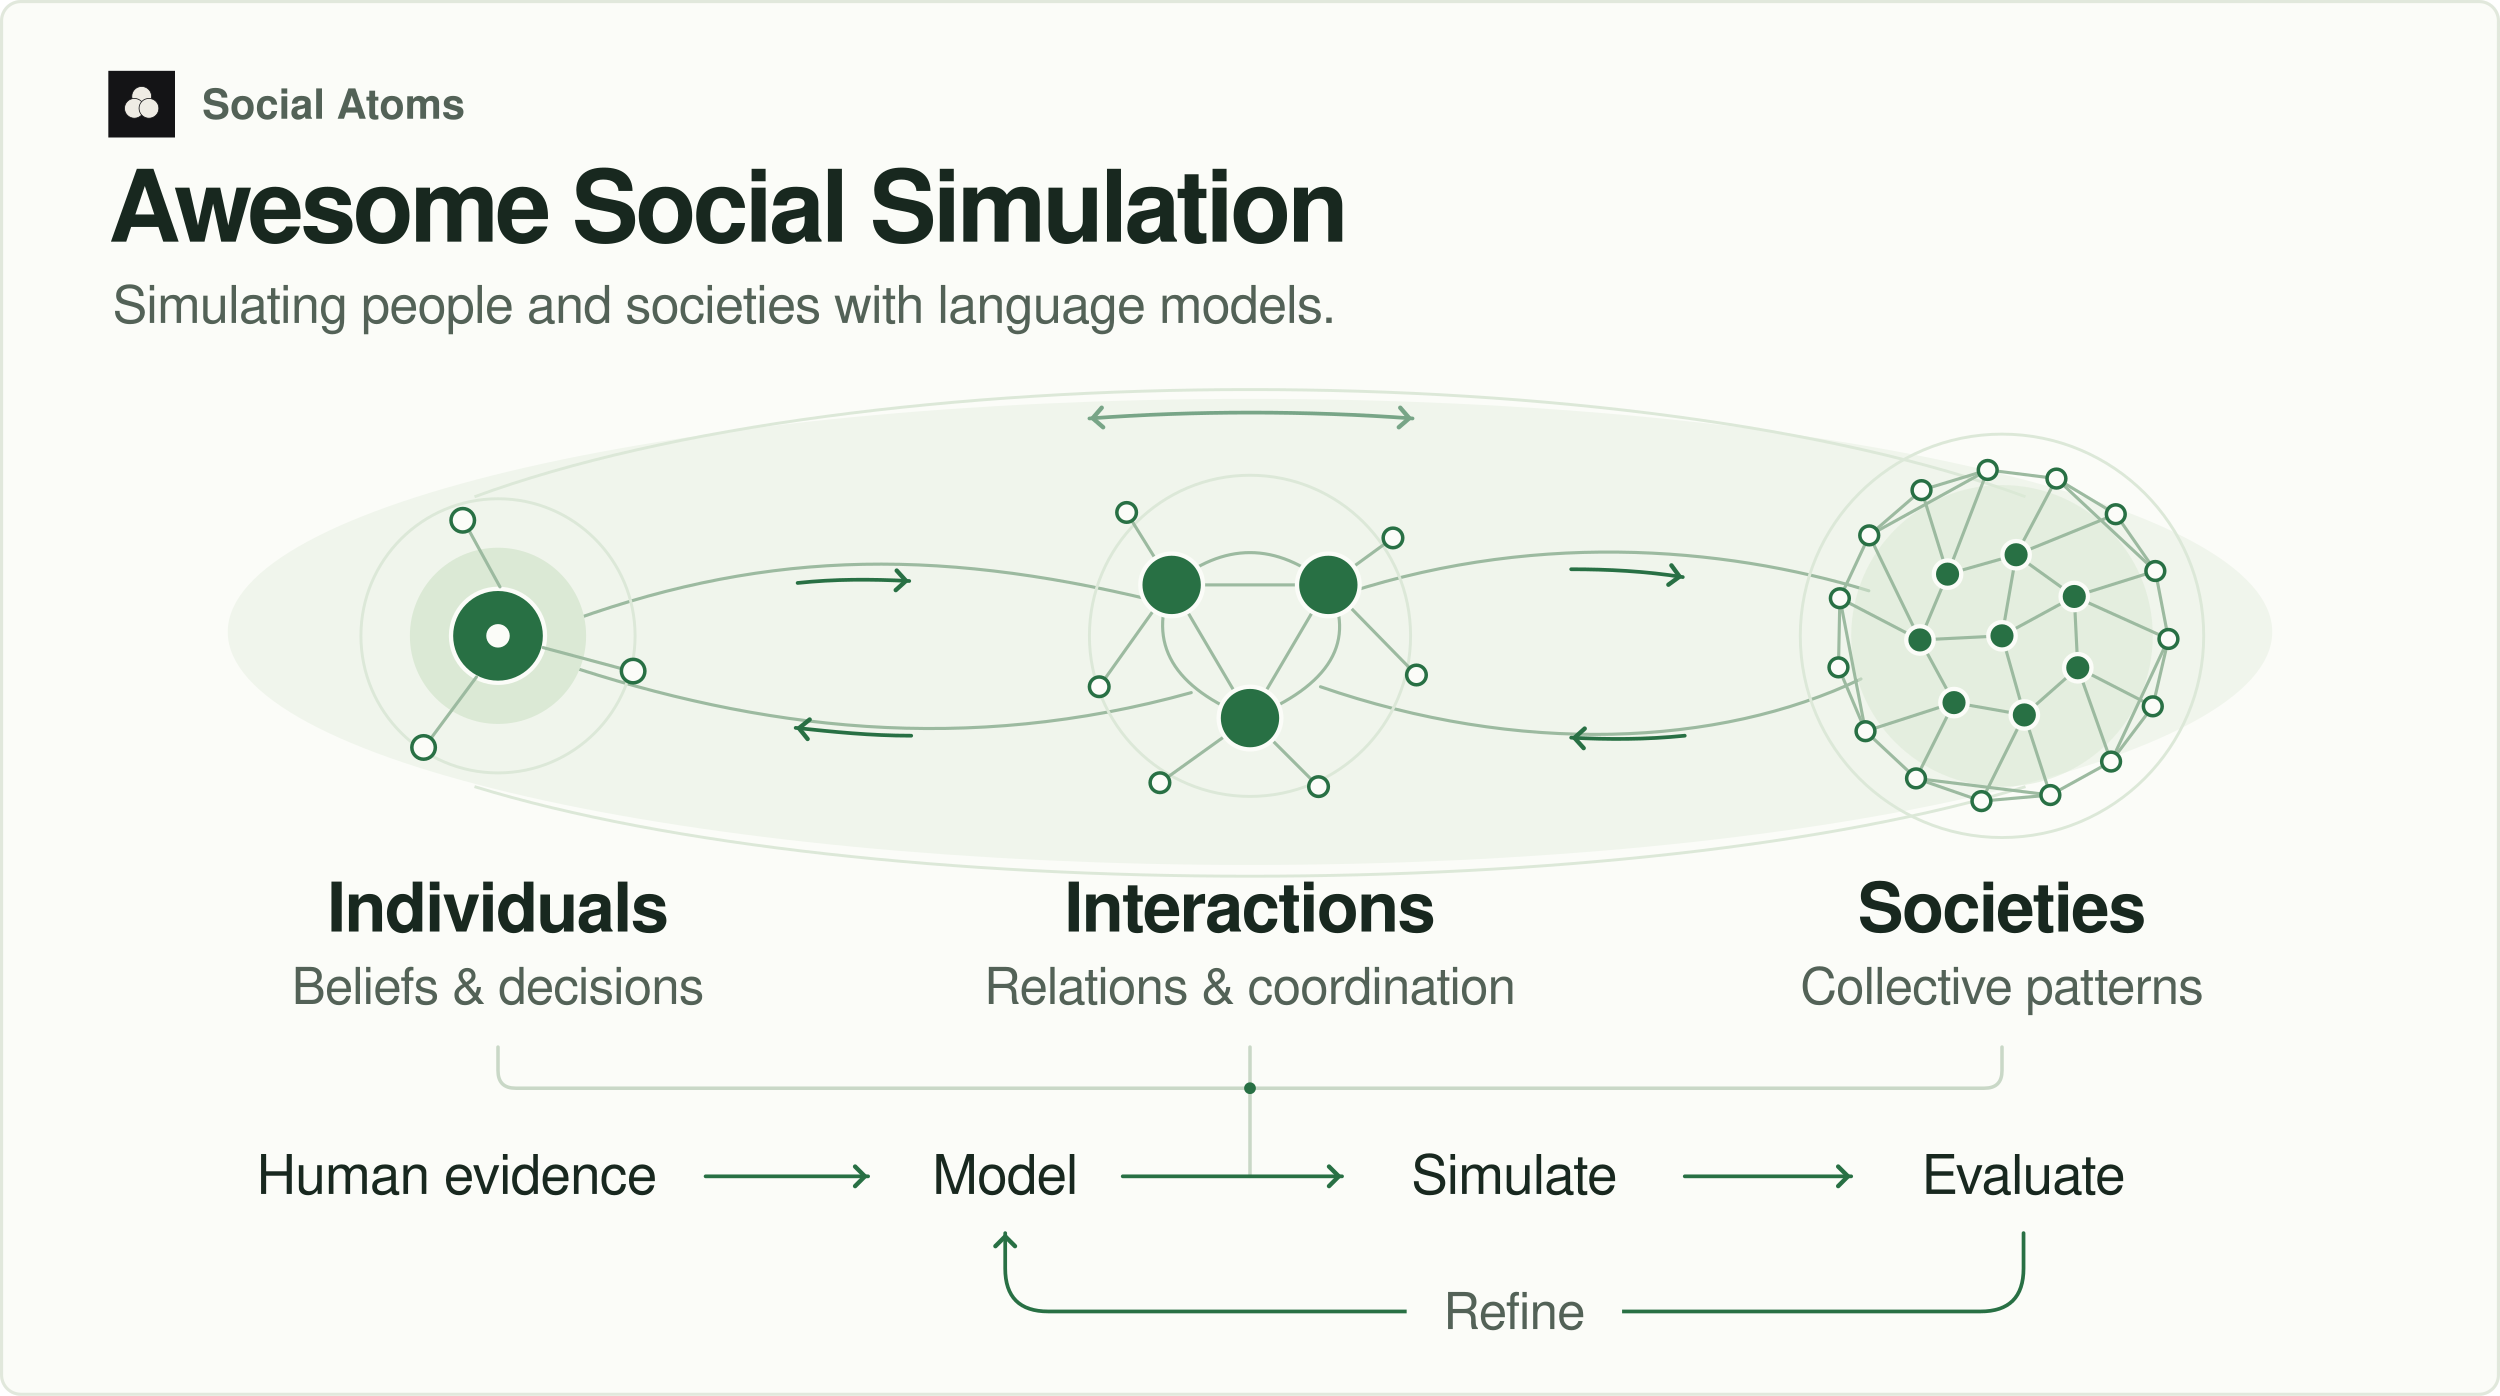
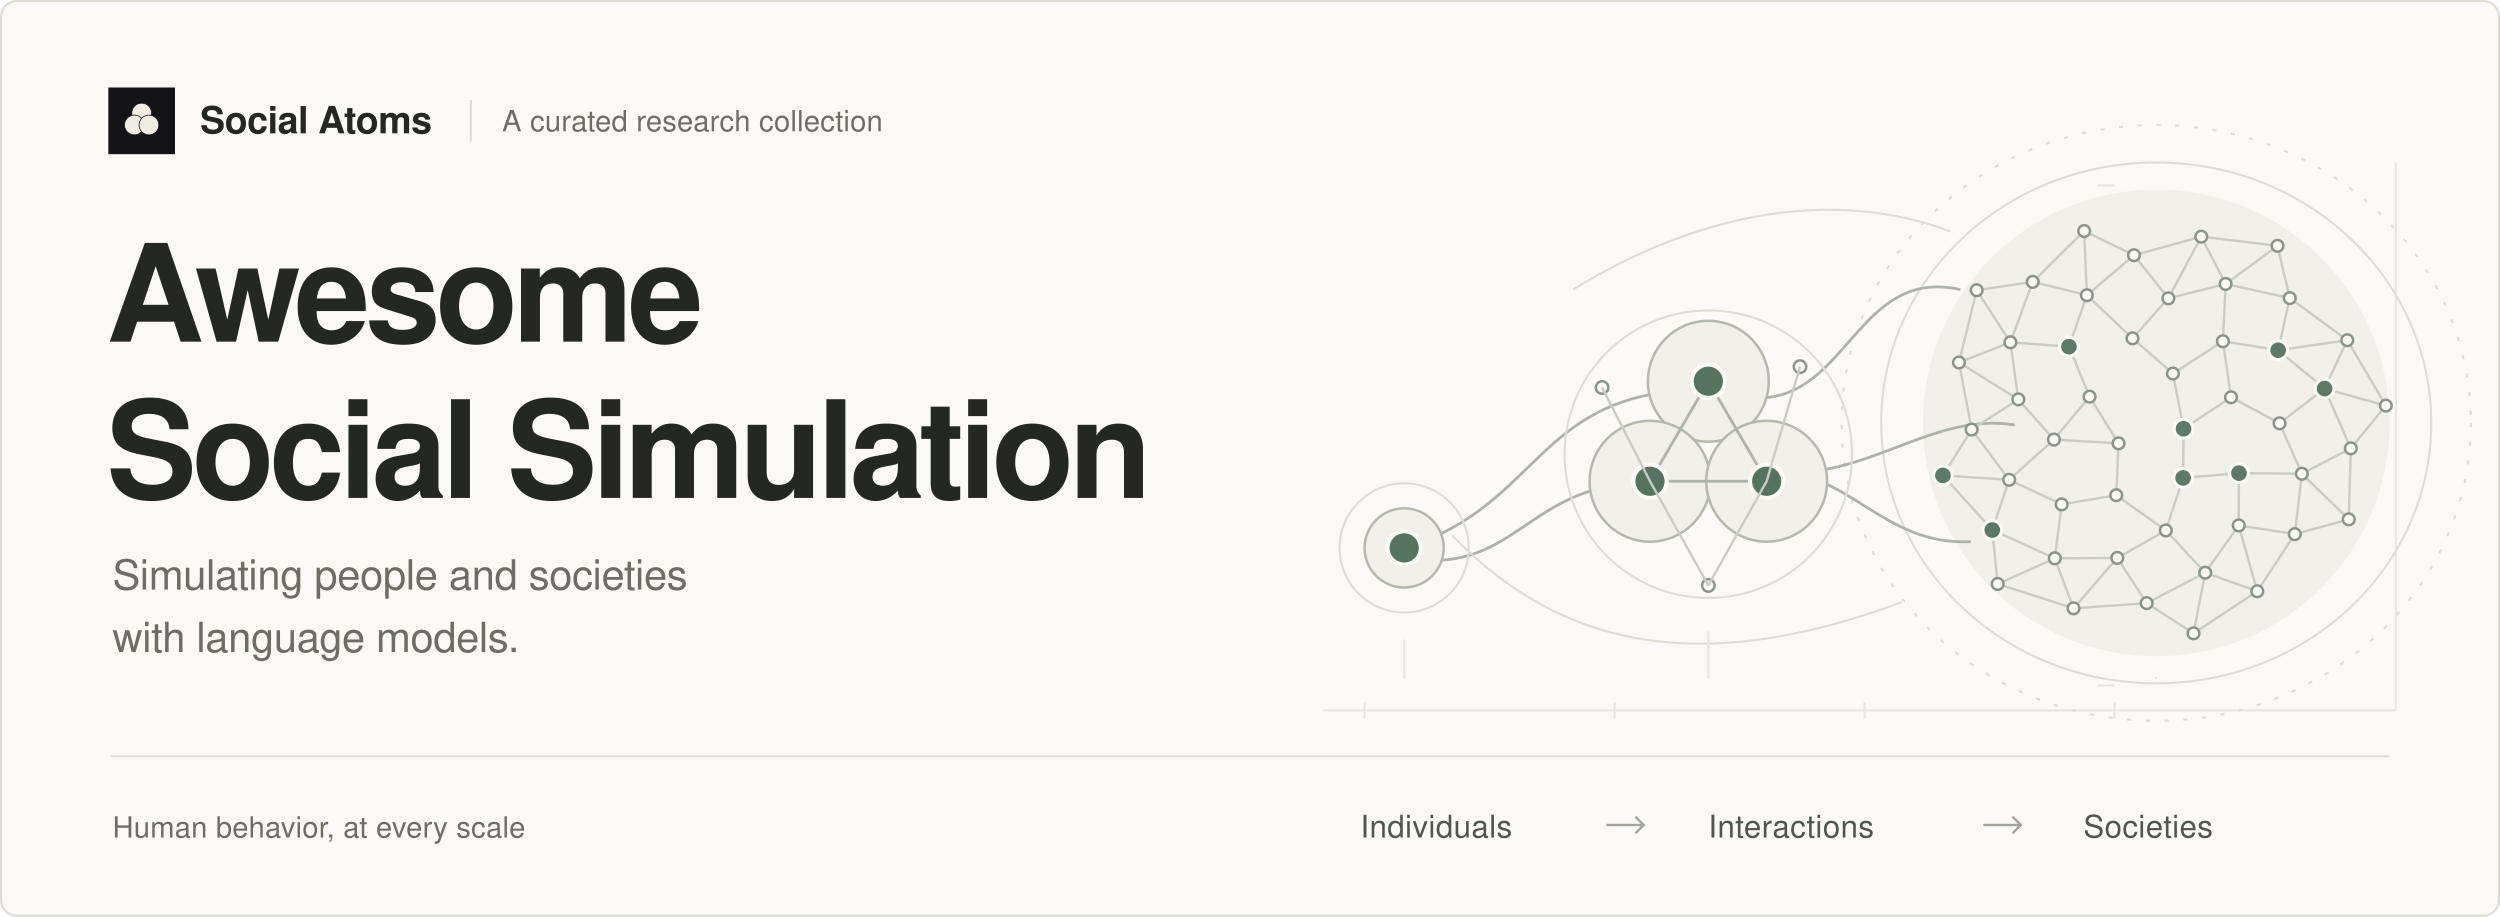
- <svg xmlns="http://www.w3.org/2000/svg" width="1200" height="670" viewBox="0 0 1200 670" role="img" aria-labelledby="hero-title hero-desc">
+ <svg xmlns="http://www.w3.org/2000/svg" width="1200" height="440" viewBox="0 0 1200 440" role="img" aria-labelledby="hero-title hero-desc">
  <defs>
    <style>
-  .hero-paper{fill:#fbfcf8}.hero-ink{fill:#18281f}.hero-muted{fill:#536257}
-  .hero-line{fill:none;stroke:#c9d8c7;stroke-width:1.8;stroke-linecap:round;stroke-linejoin:round}
-  .hero-orbit{fill:none;stroke:#dce8d8;stroke-width:1.5}
-  .hero-edge{fill:none;stroke:#9cbaa0;stroke-width:1.6;stroke-linecap:round;stroke-linejoin:round}
-  .hero-accent{fill:none;stroke:#287044;stroke-width:1.9;stroke-linecap:round;stroke-linejoin:round}
-  .hero-node{fill:#fbfcf8;stroke:#287044;stroke-width:1.8}
-  .hero-solid{fill:#287044;stroke:#fbfcf8;stroke-width:2.2}
-  .hero-label{fill:#18281f;font-size:35px;font-weight:600;letter-spacing:-.8px}
-  .hero-copy{fill:#536257;font-size:26px;letter-spacing:-.4px}
-  .hero-step{fill:#18281f;font-size:28px;font-weight:500;letter-spacing:-.4px}
-  .hero-text{font-family:-apple-system,BlinkMacSystemFont,"Segoe UI",Helvetica,Arial,sans-serif}
-  </style>
-     <marker id="hero-arrow" viewBox="0 0 8 8" refX="6" refY="4" markerWidth="7" markerHeight="7" orient="auto-start-reverse">
-       <path d="m2 1 3 3-3 3" fill="none" stroke="#287044" stroke-width="1.35" stroke-linecap="round" stroke-linejoin="round" />
-     </marker>
+       .paper{fill:#faf9f6}.border{fill:none;stroke:#ddddd6}
+       .ink{fill:#252723}.muted{fill:#6d6c65}.labels{fill:#50554e}
+       .guide{fill:none;stroke:#e7e6e0;stroke-width:1}
+       .orbit{fill:none;stroke:#ddddd6;stroke-width:1}
+       .edge{fill:none;stroke:#c9cbc4;stroke-width:1.15}
+       .bridge{fill:none;stroke:#aeb2aa;stroke-width:1.35}
+       .node{fill:#faf9f6;stroke:#8c938a;stroke-width:1.2}
+       .node-strong{fill:#5d7968;stroke:#faf9f6;stroke-width:1.5}
+       .cluster{fill:#f0efea;stroke:#b5b8ae;stroke-width:1.2}
+       .nucleus{fill:#55745f;stroke:#faf9f6;stroke-width:2}
+       .territory{fill:#f0efea}
+       text{font-family:-apple-system,BlinkMacSystemFont,"Segoe UI",Helvetica,Arial,sans-serif}
+     </style>
  </defs>
-   <rect width="1200" height="670" rx="10" class="hero-paper" />
-   <rect x=".75" y=".75" width="1198.5" height="668.5" rx="9.25" fill="none" stroke="#e1e8dc" stroke-width="1.5" />
-   <g class="hero-text">
-     <g transform="translate(52 34) scale(.0625)" aria-hidden="true">
-       <rect width="512" height="512" fill="#141416" />
-       <g fill="#efece4" stroke="#141416" stroke-width="6">
-         <circle cx="256" cy="196" r="76" />
-         <circle cx="200" cy="288" r="76" />
-         <circle cx="312" cy="288" r="76" />
-       </g>
+   <rect class="paper" width="1200" height="440" rx="8" />
+   <rect class="border" x=".5" y=".5" width="1199" height="439" rx="7.5" />
+   <g transform="translate(52 42) scale(.0625)" aria-hidden="true">
+     <rect width="512" height="512" fill="#141416" />
+     <g fill="#efece4" stroke="#141416" stroke-width="6">
+       <circle cx="256" cy="196" r="76" />
+       <circle cx="200" cy="288" r="76" />
+       <circle cx="312" cy="288" r="76" />
    </g>
-     <text x="97" y="57" font-size="20" font-weight="600" class="hero-muted">Social Atoms</text>
-     <text x="52" y="116" font-size="48" font-weight="650" letter-spacing="-1.7" class="hero-ink">Awesome Social Simulation</text>
-     <text x="54" y="155" font-size="25" letter-spacing="-.35" class="hero-muted">Simulating people and societies with language models.</text>
-   </g>
-   <g transform="translate(36 183) scale(.94)">
-     <g class="hero-text">
-       <g aria-hidden="true">
-         <ellipse cx="600" cy="128" rx="522" ry="119" fill="#f0f5ec" />
-         <path class="hero-orbit" d="M204 59C402-14 798-14 996 59M204 207C402 268 798 268 996 207" />
-         <path class="hero-accent" d="M518 19c54-4 111-4 165 0" marker-start="url(#hero-arrow)" marker-end="url(#hero-arrow)" opacity=".6" />
-         <path class="hero-edge" d="M246 125C347 87 436 84 551 112M248 144C350 178 455 191 570 159M641 111C741 76 841 84 916 107M636 156C737 191 839 187 912 152" />
-         <path class="hero-accent" d="M369 103c19-2 37-2 57-1" marker-end="url(#hero-arrow)" />
-         <path class="hero-accent" d="M427 181c-21 0-40-2-59-4" marker-end="url(#hero-arrow)" />
-         <path class="hero-accent" d="M764 96c19 0 38 1 57 4" marker-end="url(#hero-arrow)" />
-         <path class="hero-accent" d="M822 181c-20 2-39 2-58 1" marker-end="url(#hero-arrow)" />
-         <circle cx="216" cy="130" r="70" class="hero-orbit" />
-         <circle cx="216" cy="130" r="45" fill="#dbe9d5" />
-         <circle cx="216" cy="130" r="24" class="hero-solid" />
-         <path class="hero-edge" d="M217 105l-17-31M239 136l41 11M205 151l-23 31" />
-         <circle cx="198" cy="71" r="6" class="hero-node" />
-         <circle cx="285" cy="148" r="6" class="hero-node" />
-         <circle cx="178" cy="187" r="6" class="hero-node" />
-         <circle cx="216" cy="130" r="6" fill="#fbfcf8" />
-         <circle cx="600" cy="130" r="82" class="hero-orbit" />
-         <path class="hero-edge" d="M560 104Q600 71 640 104M640 104Q662 147 600 172M600 172Q541 149 560 104M560 104 600 172 640 104Z" />
-         <path class="hero-edge" d="M560 104 537 67M640 104 673 80M600 172 635 207M560 104 523 156M600 172 554 205M640 104 685 150" />
-         <circle cx="560" cy="104" r="16" class="hero-solid" />
-         <circle cx="640" cy="104" r="16" class="hero-solid" />
-         <circle cx="600" cy="172" r="16" class="hero-solid" />
-         <circle cx="537" cy="67" r="5" class="hero-node" />
-         <circle cx="673" cy="80" r="5" class="hero-node" />
-         <circle cx="635" cy="207" r="5" class="hero-node" />
-         <circle cx="523" cy="156" r="5" class="hero-node" />
-         <circle cx="554" cy="205" r="5" class="hero-node" />
-         <circle cx="685" cy="150" r="5" class="hero-node" />
-         <circle cx="984" cy="130" r="103" class="hero-orbit" />
-         <circle cx="984" cy="130" r="77" fill="#dbe9d5" opacity=".55" />
-         <g class="hero-edge">
-           <path d="M984.0 130.0 1020.9 109.9" />
-           <path d="M984.0 130.0 995.4 170.4" />
-           <path d="M984.0 130.0 942.1 132.1" />
-           <path d="M984.0 130.0 991.2 88.6" />
-           <path d="M1020.9 109.9 1022.7 146.3" />
-           <path d="M1020.9 109.9 991.2 88.6" />
-           <path d="M1020.9 109.9 1062.3 96.9" />
-           <path d="M1020.9 109.9 1069.0 131.6" />
-           <path d="M1022.7 146.3 995.4 170.4" />
-           <path d="M1022.7 146.3 1061.0 166.0" />
-           <path d="M1022.7 146.3 1039.7 194.2" />
-           <path d="M995.4 170.4 959.5 164.1" />
-           <path d="M995.4 170.4 1008.7 211.3" />
-           <path d="M995.4 170.4 973.5 214.4" />
-           <path d="M959.5 164.1 942.1 132.1" />
-           <path d="M959.5 164.1 940.1 202.8" />
-           <path d="M959.5 164.1 914.3 178.7" />
-           <path d="M942.1 132.1 956.2 98.5" />
-           <path d="M942.1 132.1 901.2 110.8" />
-           <path d="M942.1 132.1 916.2 78.7" />
-           <path d="M956.2 98.5 991.2 88.6" />
-           <path d="M956.2 98.5 942.9 55.6" />
-           <path d="M956.2 98.5 976.7 45.3" />
-           <path d="M991.2 88.6 1011.8 49.7" />
-           <path d="M991.2 88.6 1042.1 67.9" />
-           <path d="M1062.3 96.9 1069.0 131.6" />
-           <path d="M1062.3 96.9 1011.8 49.7" />
-           <path d="M1062.3 96.9 1042.1 67.9" />
-           <path d="M1069.0 131.6 1061.0 166.0" />
-           <path d="M1069.0 131.6 1039.7 194.2" />
-           <path d="M1061.0 166.0 1039.7 194.2" />
-           <path d="M1039.7 194.2 1008.7 211.3" />
-           <path d="M1008.7 211.3 973.5 214.4" />
-           <path d="M1008.7 211.3 940.1 202.8" />
-           <path d="M973.5 214.4 940.1 202.8" />
-           <path d="M940.1 202.8 914.3 178.7" />
-           <path d="M914.3 178.7 900.5 146.1" />
-           <path d="M914.3 178.7 901.2 110.8" />
-           <path d="M900.5 146.1 901.2 110.8" />
-           <path d="M901.2 110.8 916.2 78.7" />
-           <path d="M916.2 78.7 942.9 55.6" />
-           <path d="M916.2 78.7 976.7 45.3" />
-           <path d="M942.9 55.6 976.7 45.3" />
-           <path d="M976.7 45.3 1011.8 49.7" />
-           <path d="M1011.8 49.7 1042.1 67.9" />
-         </g>
-         <circle cx="984.0" cy="130.0" r="7" class="hero-solid" />
-         <circle cx="1020.9" cy="109.9" r="7" class="hero-solid" />
-         <circle cx="1022.7" cy="146.3" r="7" class="hero-solid" />
-         <circle cx="995.4" cy="170.4" r="7" class="hero-solid" />
-         <circle cx="959.5" cy="164.1" r="7" class="hero-solid" />
-         <circle cx="942.1" cy="132.1" r="7" class="hero-solid" />
-         <circle cx="956.2" cy="98.5" r="7" class="hero-solid" />
-         <circle cx="991.2" cy="88.6" r="7" class="hero-solid" />
-         <circle cx="1062.3" cy="96.9" r="4.8" class="hero-node" />
-         <circle cx="1069.0" cy="131.6" r="4.8" class="hero-node" />
-         <circle cx="1061.0" cy="166.0" r="4.8" class="hero-node" />
-         <circle cx="1039.7" cy="194.2" r="4.8" class="hero-node" />
-         <circle cx="1008.7" cy="211.3" r="4.8" class="hero-node" />
-         <circle cx="973.5" cy="214.4" r="4.8" class="hero-node" />
-         <circle cx="940.1" cy="202.8" r="4.8" class="hero-node" />
-         <circle cx="914.3" cy="178.7" r="4.8" class="hero-node" />
-         <circle cx="900.5" cy="146.1" r="4.8" class="hero-node" />
-         <circle cx="901.2" cy="110.8" r="4.8" class="hero-node" />
-         <circle cx="916.2" cy="78.7" r="4.8" class="hero-node" />
-         <circle cx="942.9" cy="55.6" r="4.8" class="hero-node" />
-         <circle cx="976.7" cy="45.3" r="4.8" class="hero-node" />
-         <circle cx="1011.8" cy="49.7" r="4.8" class="hero-node" />
-         <circle cx="1042.1" cy="67.9" r="4.8" class="hero-node" />
-       </g>
-       <g text-anchor="middle">
-         <text x="216" y="281" class="hero-label">Individuals</text>
-         <text x="600" y="281" class="hero-label">Interactions</text>
-         <text x="984" y="281" class="hero-label">Societies</text>
-         <text x="216" y="318" class="hero-copy">Beliefs &amp; decisions</text>
-         <text x="600" y="318" class="hero-copy">Relations &amp; coordination</text>
-         <text x="984" y="318" class="hero-copy">Collective patterns</text>
-       </g>
-       <g class="hero-line" aria-hidden="true">
-         <path d="M216 340v12q0 9 9 9h750q9 0 9-9v-12M600 340v66" />
-       </g>
-       <circle cx="600" cy="361" r="3" fill="#287044" />
-       <g text-anchor="middle">
-         <text x="195" y="415" class="hero-step">Human evidence</text>
-         <text x="475" y="415" class="hero-step">Model</text>
-         <text x="735" y="415" class="hero-step">Simulate</text>
-         <text x="995" y="415" class="hero-step">Evaluate</text>
-       </g>
-       <g class="hero-accent" aria-hidden="true" marker-end="url(#hero-arrow)">
-         <path d="M322 406h83" />
-         <path d="M535 406h112" />
-         <path d="M822 406h85" />
-         <path d="M995 435v18q0 22-22 22H497q-22 0-22-22v-18" />
-       </g>
-       <rect x="680" y="457" width="110" height="34" class="hero-paper" />
-       <text x="735" y="484" text-anchor="middle" class="hero-copy">Refine</text>
+   </g>
+   <text class="ink" x="96" y="64" font-size="18" font-weight="600" letter-spacing="-.2">Social Atoms</text>
+   <path d="M226 48v20" class="border" />
+   <text class="muted" x="241" y="63" font-size="14" letter-spacing=".1">A curated research collection</text>
+   <text class="ink" x="51" y="164" font-size="65" font-weight="650" letter-spacing="-2.5">
+     <tspan x="51">Awesome</tspan>
+     <tspan x="51" dy="75">Social Simulation</tspan>
+   </text>
+   <text class="muted" x="54" y="283" font-size="20" letter-spacing="-.15">Simulating people and societies</text>
+   <text class="muted" x="54" y="313" font-size="20" letter-spacing="-.15">with language models.</text>
+   <g aria-hidden="true">
+     <path class="guide" d="M635 341H1150M1150 78v263" />
+     <path class="guide" d="M655 337v8m120-8v8m120-8v8m120-8v8m-8-16h8m-8-120h8m-8-120h8" />
+     <ellipse class="orbit" cx="1035" cy="203" rx="132" ry="125" />
+     <ellipse class="orbit" cx="1035" cy="203" rx="151" ry="143" stroke-dasharray="2 7" />
+     <circle class="territory" cx="1035" cy="203" r="112" />
+     <path class="bridge" d="M688 269C729 269 738 232 789 232M690 257C741 233 744 187 819 187M846 225C888 225 903 262 946 260M844 191C887 191 892 128 941 139M861 227C901 226 930 198 967 204" />
+     <path class="orbit" d="M697 257C754 316 824 322 913 289M755 139C815 102 880 90 936 111" />
+     <g class="edge">
+       <path d="M1048.1 205.8 1043.0 179.3" />
+       <path d="M1048.1 205.8 1047.9 229.4" />
+       <path d="M1048.1 205.8 1070.9 190.7" />
+       <path d="M1016.9 212.8 1003.0 190.4" />
+       <path d="M1016.9 212.8 1015.8 237.7" />
+       <path d="M1016.9 212.8 985.9 211.0" />
+       <path d="M1043.0 179.3 1023.6 162.4" />
+       <path d="M1043.0 179.3 1067.0 163.8" />
+       <path d="M1047.9 229.4 1074.7 227.1" />
+       <path d="M1047.9 229.4 1039.6 254.6" />
+       <path d="M1003.0 190.4 985.9 211.0" />
+       <path d="M1003.0 190.4 993.1 166.4" />
+       <path d="M1070.9 190.7 1067.0 163.8" />
+       <path d="M1070.9 190.7 1094.2 203.2" />
+       <path d="M1015.8 237.7 1039.6 254.6" />
+       <path d="M1015.8 237.7 989.6 242.1" />
+       <path d="M1023.6 162.4 1040.8 143.2" />
+       <path d="M1023.6 162.4 1001.7 141.7" />
+       <path d="M1074.7 227.1 1074.6 252.2" />
+       <path d="M1074.7 227.1 1104.9 227.4" />
+       <path d="M985.9 211.0 968.8 191.7" />
+       <path d="M985.9 211.0 964.4 230.3" />
+       <path d="M1067.0 163.8 1093.5 168.1" />
+       <path d="M1067.0 163.8 1068.3 136.3" />
+       <path d="M1039.6 254.6 1016.3 267.8" />
+       <path d="M1039.6 254.6 1058.5 274.9" />
+       <path d="M993.1 166.4 1001.7 141.7" />
+       <path d="M993.1 166.4 965.0 164.3" />
+       <path d="M1094.2 203.2 1104.9 227.4" />
+       <path d="M1094.2 203.2 1115.8 186.5" />
+       <path d="M989.6 242.1 964.4 230.3" />
+       <path d="M989.6 242.1 986.3 268.0" />
+       <path d="M1040.8 143.2 1068.3 136.3" />
+       <path d="M1040.8 143.2 1024.3 122.5" />
+       <path d="M1040.8 143.2 1056.6 113.6" />
+       <path d="M1074.6 252.2 1058.5 274.9" />
+       <path d="M1074.6 252.2 1101.5 256.4" />
+       <path d="M1074.6 252.2 1083.5 283.8" />
+       <path d="M968.8 191.7 965.0 164.3" />
+       <path d="M968.8 191.7 946.4 206.2" />
+       <path d="M968.8 191.7 940.3 174.0" />
+       <path d="M1093.5 168.1 1115.8 186.5" />
+       <path d="M1093.5 168.1 1099.1 143.1" />
+       <path d="M1093.5 168.1 1126.7 163.3" />
+       <path d="M1016.3 267.8 986.3 268.0" />
+       <path d="M1016.3 267.8 1030.4 289.5" />
+       <path d="M1016.3 267.8 995.3 292.0" />
+       <path d="M1001.7 141.7 1024.3 122.5" />
+       <path d="M1001.7 141.7 975.7 135.3" />
+       <path d="M1001.7 141.7 1000.4 110.9" />
+       <path d="M1104.9 227.4 1101.5 256.4" />
+       <path d="M1104.9 227.4 1128.4 215.2" />
+       <path d="M1104.9 227.4 1127.4 249.3" />
+       <path d="M964.4 230.3 946.4 206.2" />
+       <path d="M964.4 230.3 956.3 254.4" />
+       <path d="M964.4 230.3 932.6 228.2" />
+       <path d="M1068.3 136.3 1099.1 143.1" />
+       <path d="M1068.3 136.3 1056.6 113.6" />
+       <path d="M1068.3 136.3 1093.2 118.0" />
+       <path d="M1058.5 274.9 1030.4 289.5" />
+       <path d="M1058.5 274.9 1083.5 283.8" />
+       <path d="M1058.5 274.9 1052.9 304.0" />
+       <path d="M965.0 164.3 975.7 135.3" />
+       <path d="M965.0 164.3 940.3 174.0" />
+       <path d="M965.0 164.3 948.8 139.3" />
+       <path d="M1115.8 186.5 1128.4 215.2" />
+       <path d="M1115.8 186.5 1126.7 163.3" />
+       <path d="M1115.8 186.5 1145.2 194.7" />
+       <path d="M986.3 268.0 956.3 254.4" />
+       <path d="M986.3 268.0 995.3 292.0" />
+       <path d="M986.3 268.0 958.9 280.3" />
+       <path d="M1024.3 122.5 1056.6 113.6" />
+       <path d="M1024.3 122.5 1000.4 110.9" />
+       <path d="M1101.5 256.4 1083.5 283.8" />
+       <path d="M1101.5 256.4 1127.4 249.3" />
+       <path d="M946.4 206.2 940.3 174.0" />
+       <path d="M946.4 206.2 932.6 228.2" />
+       <path d="M1099.1 143.1 1126.7 163.3" />
+       <path d="M1099.1 143.1 1093.2 118.0" />
+       <path d="M1030.4 289.5 995.3 292.0" />
+       <path d="M1030.4 289.5 1052.9 304.0" />
+       <path d="M975.7 135.3 1000.4 110.9" />
+       <path d="M975.7 135.3 948.8 139.3" />
+       <path d="M1128.4 215.2 1127.4 249.3" />
+       <path d="M1128.4 215.2 1145.2 194.7" />
+       <path d="M956.3 254.4 932.6 228.2" />
+       <path d="M956.3 254.4 958.9 280.3" />
+       <path d="M1056.6 113.6 1093.2 118.0" />
+       <path d="M1083.5 283.8 1052.9 304.0" />
+       <path d="M940.3 174.0 948.8 139.3" />
+       <path d="M1126.7 163.3 1145.2 194.7" />
+       <path d="M995.3 292.0 958.9 280.3" />
    </g>
+     <circle class="node-strong" cx="1048.1" cy="205.8" r="4.5" />
+     <circle class="node" cx="1016.9" cy="212.8" r="2.8" />
+     <circle class="node" cx="1043.0" cy="179.3" r="2.8" />
+     <circle class="node-strong" cx="1047.9" cy="229.4" r="4.5" />
+     <circle class="node" cx="1003.0" cy="190.4" r="2.8" />
+     <circle class="node" cx="1070.9" cy="190.7" r="2.8" />
+     <circle class="node" cx="1015.8" cy="237.7" r="2.8" />
+     <circle class="node" cx="1023.6" cy="162.4" r="2.8" />
+     <circle class="node-strong" cx="1074.7" cy="227.1" r="4.5" />
+     <circle class="node" cx="985.9" cy="211.0" r="2.8" />
+     <circle class="node" cx="1067.0" cy="163.8" r="2.8" />
+     <circle class="node" cx="1039.6" cy="254.6" r="2.8" />
+     <circle class="node-strong" cx="993.1" cy="166.4" r="4.5" />
+     <circle class="node" cx="1094.2" cy="203.2" r="2.8" />
+     <circle class="node" cx="989.6" cy="242.1" r="2.8" />
+     <circle class="node" cx="1040.8" cy="143.2" r="2.8" />
+     <circle class="node" cx="1074.6" cy="252.2" r="2.8" />
+     <circle class="node" cx="968.8" cy="191.7" r="2.8" />
+     <circle class="node-strong" cx="1093.5" cy="168.1" r="4.5" />
+     <circle class="node" cx="1016.3" cy="267.8" r="2.8" />
+     <circle class="node" cx="1001.7" cy="141.7" r="2.8" />
+     <circle class="node" cx="1104.9" cy="227.4" r="2.8" />
+     <circle class="node" cx="964.4" cy="230.3" r="2.8" />
+     <circle class="node" cx="1068.3" cy="136.3" r="2.8" />
+     <circle class="node" cx="1058.5" cy="274.9" r="2.8" />
+     <circle class="node" cx="965.0" cy="164.3" r="2.8" />
+     <circle class="node-strong" cx="1115.8" cy="186.5" r="4.5" />
+     <circle class="node" cx="986.3" cy="268.0" r="2.8" />
+     <circle class="node" cx="1024.3" cy="122.5" r="2.8" />
+     <circle class="node" cx="1101.5" cy="256.4" r="2.8" />
+     <circle class="node" cx="946.4" cy="206.2" r="2.8" />
+     <circle class="node" cx="1099.1" cy="143.1" r="2.8" />
+     <circle class="node" cx="1030.4" cy="289.5" r="2.8" />
+     <circle class="node" cx="975.7" cy="135.3" r="2.8" />
+     <circle class="node" cx="1128.4" cy="215.2" r="2.8" />
+     <circle class="node-strong" cx="956.3" cy="254.4" r="4.5" />
+     <circle class="node" cx="1056.6" cy="113.6" r="2.8" />
+     <circle class="node" cx="1083.5" cy="283.8" r="2.8" />
+     <circle class="node" cx="940.3" cy="174.0" r="2.8" />
+     <circle class="node" cx="1126.7" cy="163.3" r="2.8" />
+     <circle class="node" cx="995.3" cy="292.0" r="2.8" />
+     <circle class="node" cx="1000.4" cy="110.9" r="2.8" />
+     <circle class="node" cx="1127.4" cy="249.3" r="2.8" />
+     <circle class="node-strong" cx="932.6" cy="228.2" r="4.5" />
+     <circle class="node" cx="1093.2" cy="118.0" r="2.8" />
+     <circle class="node" cx="1052.9" cy="304.0" r="2.8" />
+     <circle class="node" cx="948.8" cy="139.3" r="2.8" />
+     <circle class="node" cx="1145.2" cy="194.7" r="2.8" />
+     <circle class="node" cx="958.9" cy="280.3" r="2.8" />
+     <circle class="orbit" cx="820" cy="218" r="69" />
+     <circle class="cluster" cx="820" cy="183" r="29" />
+     <circle class="cluster" cx="792" cy="231" r="29" />
+     <circle class="cluster" cx="848" cy="231" r="29" />
+     <path class="bridge" d="m820 183-28 48h56z" />
+     <circle class="nucleus" cx="820" cy="183" r="8" />
+     <circle class="nucleus" cx="792" cy="231" r="8" />
+     <circle class="nucleus" cx="848" cy="231" r="8" />
+     <circle class="node" cx="769" cy="186" r="3" />
+     <circle class="node" cx="864" cy="176" r="3" />
+     <circle class="node" cx="820" cy="281" r="3" />
+     <path class="edge" d="m769 186 23 45m72-55-16 55m-28 50-28-50m28 50 28-50" />
+     <circle class="orbit" cx="674" cy="263" r="31" />
+     <circle class="cluster" cx="674" cy="263" r="19" />
+     <circle class="nucleus" cx="674" cy="263" r="8" />
+     <path class="guide" d="M674 307v19m146-23v23m215-1v1" />
+   </g>
+   <path class="border" d="M53 363H1147" />
+   <text class="muted" x="54" y="402" font-size="14" letter-spacing=".1">Human behavior, at every scale</text>
+   <g class="labels" font-size="15" font-weight="500" letter-spacing=".2">
+     <text x="653" y="402">Individuals</text>
+     <text x="820" y="402">Interactions</text>
+     <text x="1000" y="402">Societies</text>
+   </g>
+   <g fill="none" stroke="#a0a49b" stroke-width="1.15" aria-hidden="true">
+     <path d="M771 396h18m-4-4 4 4-4 4M952 396h18m-4-4 4 4-4 4" />
  </g>
</svg>
